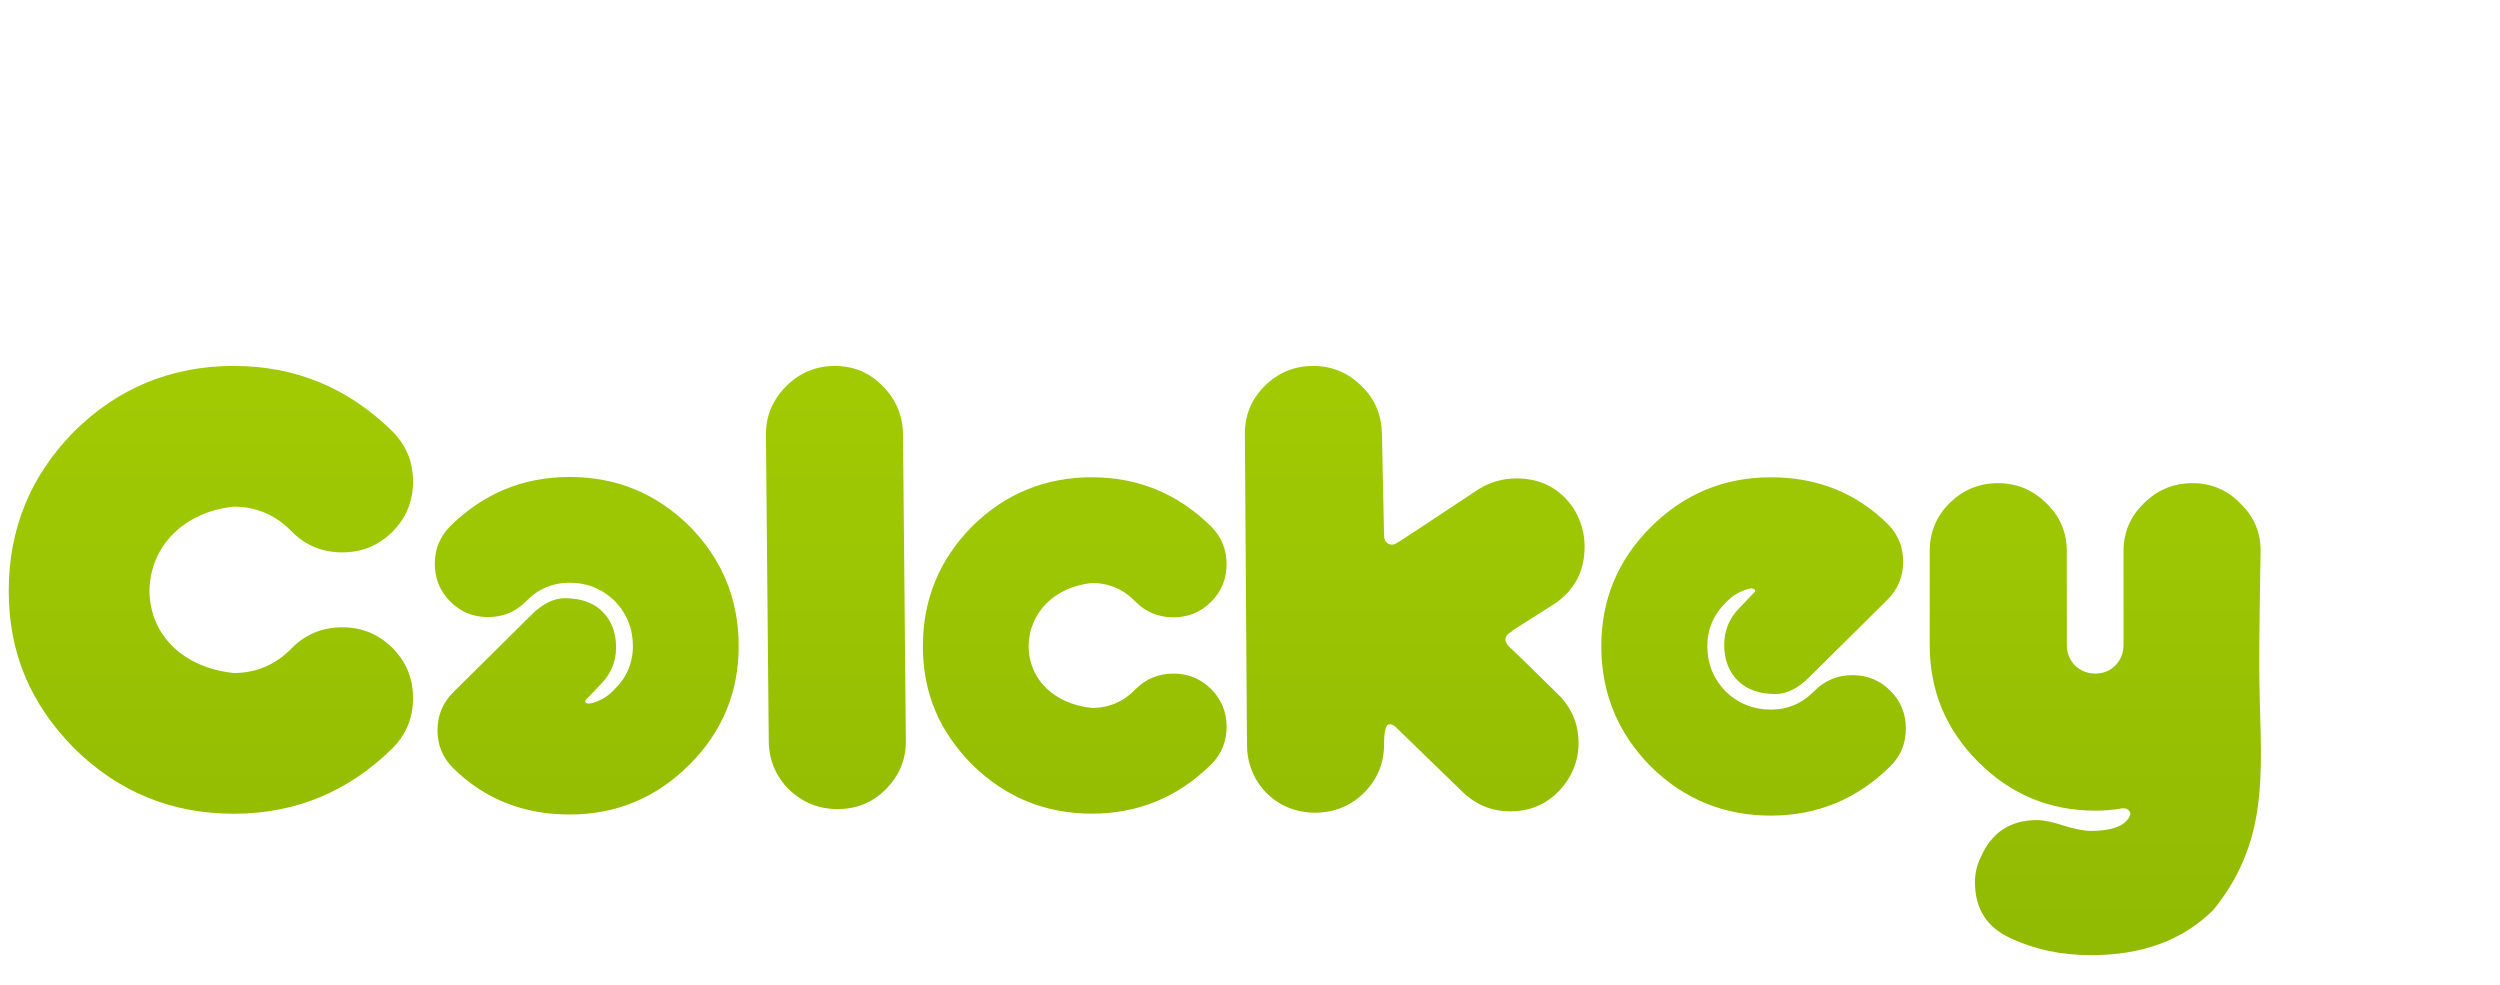
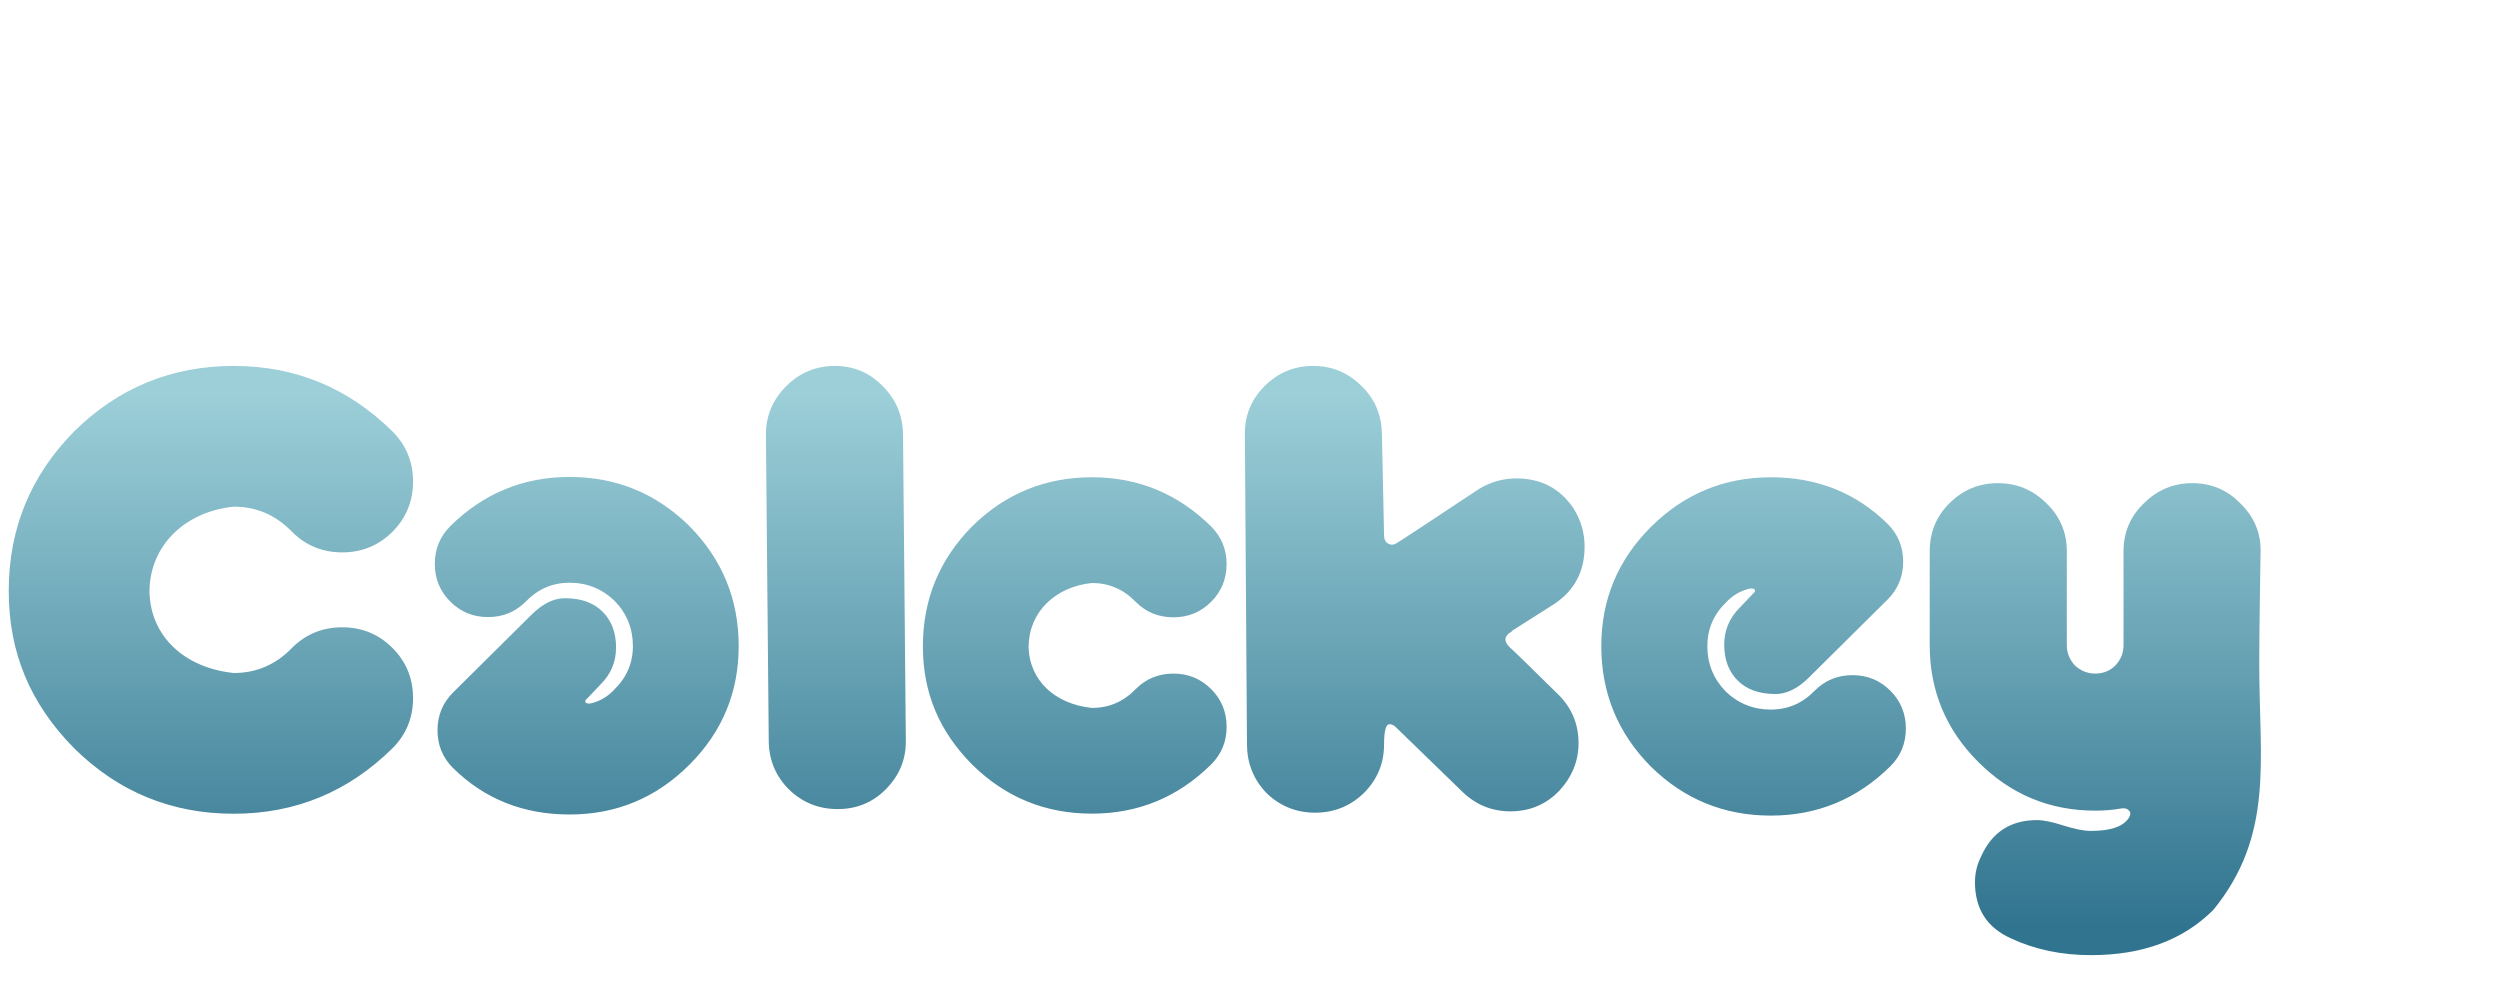
<svg xmlns="http://www.w3.org/2000/svg" id="svg10" version="1.1" viewBox="0 0 575 60" height="205.08" width="521">
  <style>
		#g8 {
    	animation-name: floating;
    	animation-duration: 3s;
    	animation-iteration-count: infinite;
   	 	animation-timing-function: ease-in-out;
		}

		@keyframes floating {
    	0% { transform: translate(0,  0px); }
    	50% { transform: translate(0, 5px); }
    	100% { transform: translate(0, 0px); }
		}
	</style>
  <linearGradient id="myGradient" gradientTransform="rotate(90)">
-     <stop offset="5%" stop-color="#A1CA03" />
-     <stop offset="95%" stop-color="#91BA03" />
+     <stop offset="5%" stop-color="#9ccfd8" />
+     <stop offset="95%" stop-color="#31748f" />
  </linearGradient>
  <defs id="defs14" />
  <g id="g8" fill="url('#myGradient')" word-spacing="0" letter-spacing="0" font-family="OTADESIGN Rounded" font-weight="400">
    <g>
      <g transform="matrix(.26953 0 0 .26953 -55.341 -52.023)">

		</g>
      <g transform="matrix(3.6954 0 0 3.6954 208.34 -284.25)" clip-rule="evenodd" fill-rule="evenodd" stroke-linejoin="round" stroke-miterlimit="2">
        <path d="m11.582 84.119c-2.906 0-5.392 1.02-7.46 3.06-2.04 2.068-3.06 4.554-3.06 7.46 3.796 0.037 4.569 0.01 6.575 8.19e-4 0.002-4.15e-4 0.003-4.15e-4 0.005-8.19e-4 0.028-2.135 1.66-3.707 3.94-3.94 1.062 0 1.97 0.391 2.724 1.174 0.642 0.642 1.425 0.963 2.348 0.963 0.921 0 1.703-0.321 2.346-0.963 0.642-0.643 0.964-1.425 0.964-2.348 0-0.921-0.322-1.703-0.964-2.346-2.068-2.04-4.541-3.06-7.419-3.06zm-3.945 10.521c-2.588-4.202-2.604 0.064-6.575-8.19e-4 0 2.906 1.02 5.289 3.061 7.356 2.068 2.04 4.554 3.06 7.46 3.06 2.878 0 5.351-1.02 7.419-3.06 0.642-0.643 0.964-1.425 0.964-2.346 0-0.923-0.321-1.705-0.964-2.348-0.643-0.642-1.426-0.963-2.346-0.963-0.923 0-1.706 0.321-2.348 0.963-0.754 0.783-1.663 1.174-2.725 1.174-2.28-0.233-3.912-1.7-3.941-3.835-0.002 1.1e-5 -0.003-1e-5 -0.005 0zm-49.468-17.45c-3.868 0-7.178 1.358-9.931 4.073-2.716 2.752-4.073 6.063-4.073 9.931 5.054 0.05 6.082 0.013 8.752 0.001 0.002-4.51e-4 0.004-6.05e-4 0.007-0.001 0.038-2.842 2.21-4.935 5.245-5.245 1.414 0 2.623 0.521 3.627 1.563 0.855 0.855 1.897 1.282 3.126 1.282 1.226 0 2.268-0.427 3.124-1.282 0.855-0.856 1.283-1.898 1.283-3.126 0-1.226-0.428-2.267-1.283-3.123-2.753-2.716-6.045-4.073-9.876-4.073zm-5.252 14.006c-3.445-5.593-3.467 0.085-8.752-0.001 0 3.868 1.358 7.041 4.074 9.793 2.753 2.716 6.062 4.073 9.931 4.073 3.832 0 7.124-1.358 9.877-4.073 0.855-0.856 1.283-1.897 1.283-3.123 0-1.228-0.428-2.27-1.283-3.126-0.856-0.855-1.898-1.282-3.124-1.282-1.229 0-2.271 0.427-3.126 1.282-1.004 1.042-2.214 1.562-3.627 1.562-3.035-0.311-5.208-2.263-5.246-5.106-0.002 1.1e-5 -0.004-1.2e-5 -0.006 0zm42.663-14.006c-1.177 0-2.186 0.421-3.027 1.261-0.84 0.841-1.271 1.85-1.26 3.027l0.175 19.047c0.011 1.177 0.42 2.186 1.26 3.027 0.841 0.813 1.85 1.219 3.027 1.219 1.178 0 2.174-0.406 2.986-1.219 0.84-0.84 1.271-1.85 1.26-3.027l-0.175-19.047c-0.011-1.178-0.42-2.187-1.26-3.027-0.813-0.84-1.809-1.261-2.986-1.261zm29.767 0c-1.177 0-2.185 0.421-3.025 1.261-0.813 0.813-1.228 1.807-1.22 2.984l0.131 19.314c8e-3 1.177 0.407 2.186 1.219 3.027 0.84 0.813 1.849 1.219 3.025 1.219 1.178 0 2.186-0.407 3.027-1.219 0.84-0.84 1.261-1.849 1.261-3.026 0-0.84 0.112-1.26 0.335-1.26 0.113 0 0.225 0.041 0.337 0.125l4.203 4.077c0.84 0.813 1.835 1.219 2.984 1.219 1.204 0 2.213-0.421 3.026-1.261 0.813-0.869 1.219-1.864 1.219-2.984 0-1.205-0.434-2.228-1.303-3.068-1.906-1.877-2.9-2.844-2.984-2.9-0.365-0.365-0.351-0.673 0.041-0.925l0.085-0.042v-0.042l2.648-1.681c1.26-0.84 1.891-2.031 1.891-3.572 0-0.84-0.224-1.625-0.672-2.355-0.84-1.261-2.031-1.891-3.572-1.891-0.84 0-1.625 0.224-2.353 0.672-3.25 2.158-4.932 3.265-5.044 3.321-0.195 0.14-0.378 0.167-0.546 0.083-0.197-0.084-0.29-0.266-0.295-0.546l-0.131-6.286c-0.024-1.176-0.42-2.171-1.26-2.984-0.84-0.84-1.849-1.261-3.026-1.261zm-46.276 6.91c-2.88 0-5.354 1.02-7.423 3.061-0.643 0.643-0.964 1.425-0.964 2.347 0 0.923 0.321 1.706 0.964 2.349 0.643 0.642 1.427 0.964 2.348 0.964 0.923 0 1.707-0.321 2.349-0.964 0.755-0.783 1.663-1.174 2.726-1.174 1.089 0 2.026 0.377 2.809 1.132 0.755 0.783 1.133 1.72 1.133 2.81 0 1.062-0.392 1.97-1.175 2.726-0.391 0.419-0.867 0.699-1.425 0.839-0.141 0.028-0.252 0.014-0.336-0.042-0.056-0.085-0.028-0.168 0.085-0.252l0.838-0.881c0.643-0.643 0.965-1.412 0.965-2.306 0-0.922-0.279-1.663-0.838-2.223-0.559-0.559-1.342-0.839-2.349-0.839-0.699 0-1.397 0.349-2.096 1.048l-4.865 4.822c-0.643 0.644-0.965 1.427-0.965 2.349 0 0.923 0.321 1.705 0.965 2.348 1.957 1.929 4.375 2.894 7.255 2.894 2.907 0 5.394-1.034 7.463-3.103 2.041-2.041 3.062-4.501 3.062-7.38 0-2.907-1.021-5.395-3.062-7.464-2.069-2.041-4.556-3.061-7.463-3.061zm74.764 0.021c-2.914 0-5.407 1.036-7.48 3.11-2.046 2.046-3.069 4.511-3.069 7.397 0 2.914 1.023 5.407 3.069 7.481 2.074 2.046 4.566 3.068 7.48 3.068 2.886 0 5.366-1.023 7.44-3.068 0.644-0.645 0.967-1.429 0.967-2.353 0-0.925-0.323-1.71-0.967-2.355-0.645-0.644-1.43-0.966-2.353-0.966-0.926 0-1.71 0.322-2.354 0.966-0.756 0.785-1.668 1.177-2.732 1.177-1.092 0-2.031-0.378-2.816-1.134-0.757-0.785-1.135-1.724-1.135-2.817 0-1.064 0.393-1.975 1.178-2.732 0.392-0.42 0.869-0.7 1.428-0.84 0.141-0.028 0.253-0.014 0.337 0.041 0.056 0.085 0.028 0.169-0.085 0.253l-0.84 0.883c-0.645 0.645-0.967 1.415-0.967 2.311 0 0.924 0.28 1.667 0.84 2.227 0.56 0.561 1.345 0.84 2.355 0.84 0.7 0 1.4-0.35 2.1-1.05l4.876-4.833c0.645-0.645 0.967-1.43 0.967-2.354 0-0.925-0.322-1.709-0.967-2.353-1.961-1.934-4.385-2.901-7.271-2.901zm14.135 0.365c-1.177 0-2.185 0.42-3.025 1.26-0.813 0.812-1.219 1.807-1.219 2.984v5.842c0 2.83 1.008 5.253 3.025 7.27 2.018 2.017 4.443 3.026 7.272 3.026 0.561 0 1.079-0.042 1.556-0.125 0.28-0.056 0.476-5e-5 0.587 0.168 0.085 0.112 0.056 0.266-0.083 0.462-0.365 0.504-1.136 0.756-2.312 0.756-0.448 0-1.022-0.112-1.722-0.336-0.7-0.224-1.247-0.337-1.639-0.337-1.653 0-2.816 0.757-3.489 2.271-0.252 0.504-0.378 1.036-0.378 1.597 0 1.653 0.743 2.816 2.228 3.488 1.485 0.7 3.151 1.05 5 1.05 3.195 0 5.73-0.939 7.607-2.816 3.802-4.658 2.859-9.356 2.859-15.214 7.29e-4 -2.327 0.046-4.717 0.083-7.102 0.018-1.177-0.42-2.171-1.26-2.984-0.813-0.84-1.806-1.26-2.984-1.26s-2.186 0.42-3.027 1.26c-0.84 0.812-1.26 1.807-1.26 2.984v5.842c0 0.476-0.169 0.896-0.505 1.26-0.336 0.336-0.755 0.504-1.26 0.504-0.476 0-0.897-0.168-1.26-0.504-0.336-0.365-0.505-0.785-0.505-1.26v-5.842c0-1.177-0.42-2.171-1.26-2.984-0.841-0.84-1.85-1.26-3.027-1.26z" clip-rule="evenodd" fill-rule="nonzero" stroke-miterlimit="2" stroke-width="0" />
      </g>
    </g>
  </g>
</svg>
